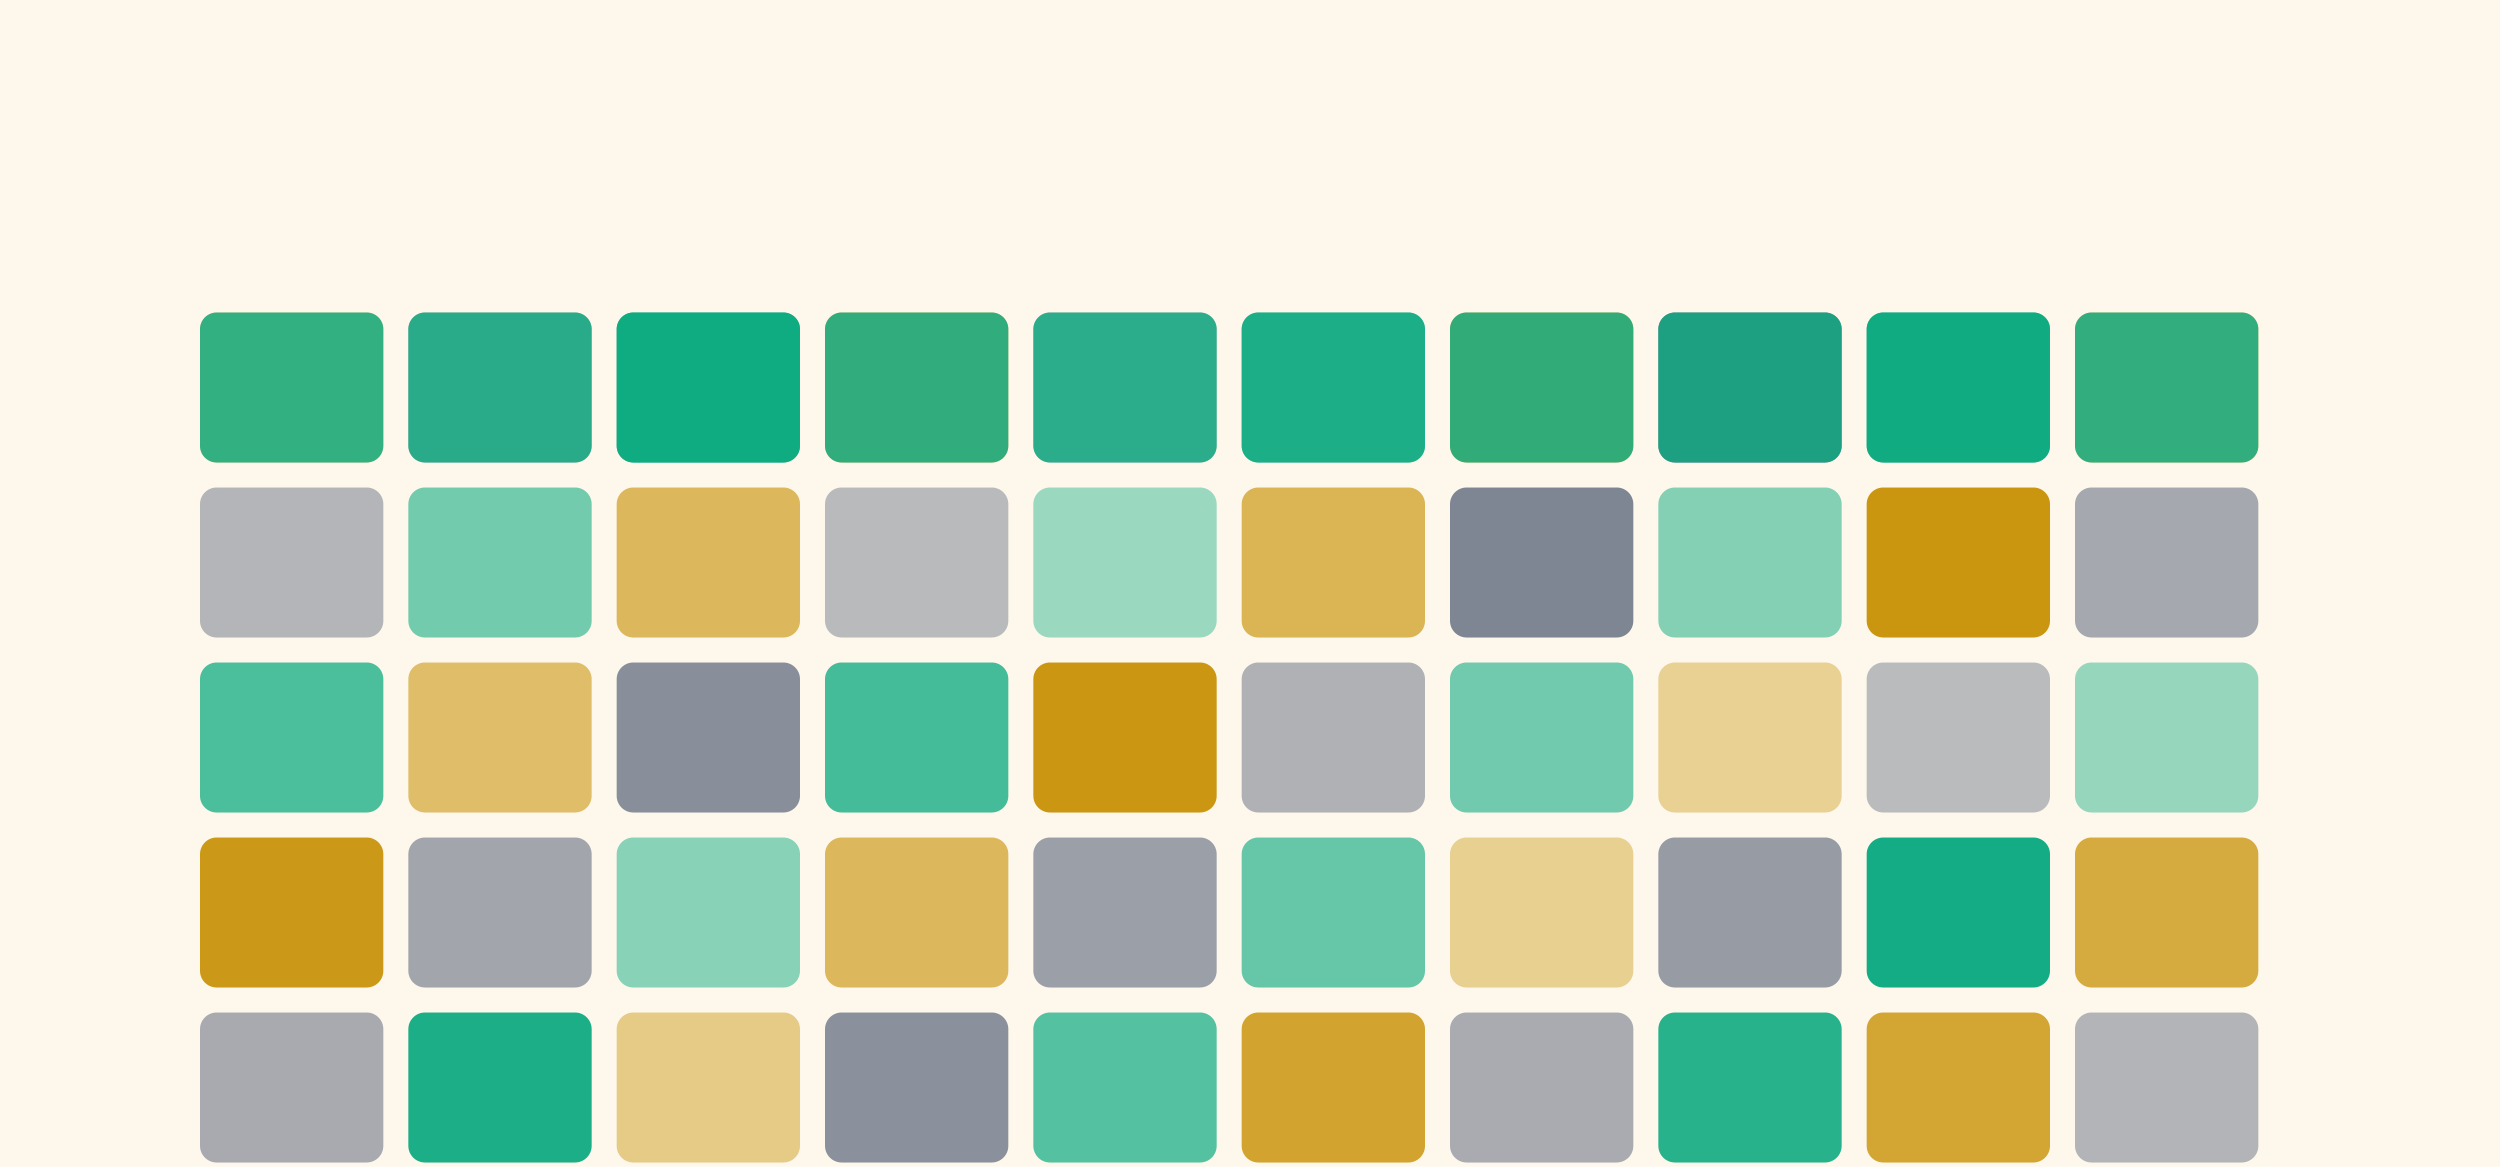
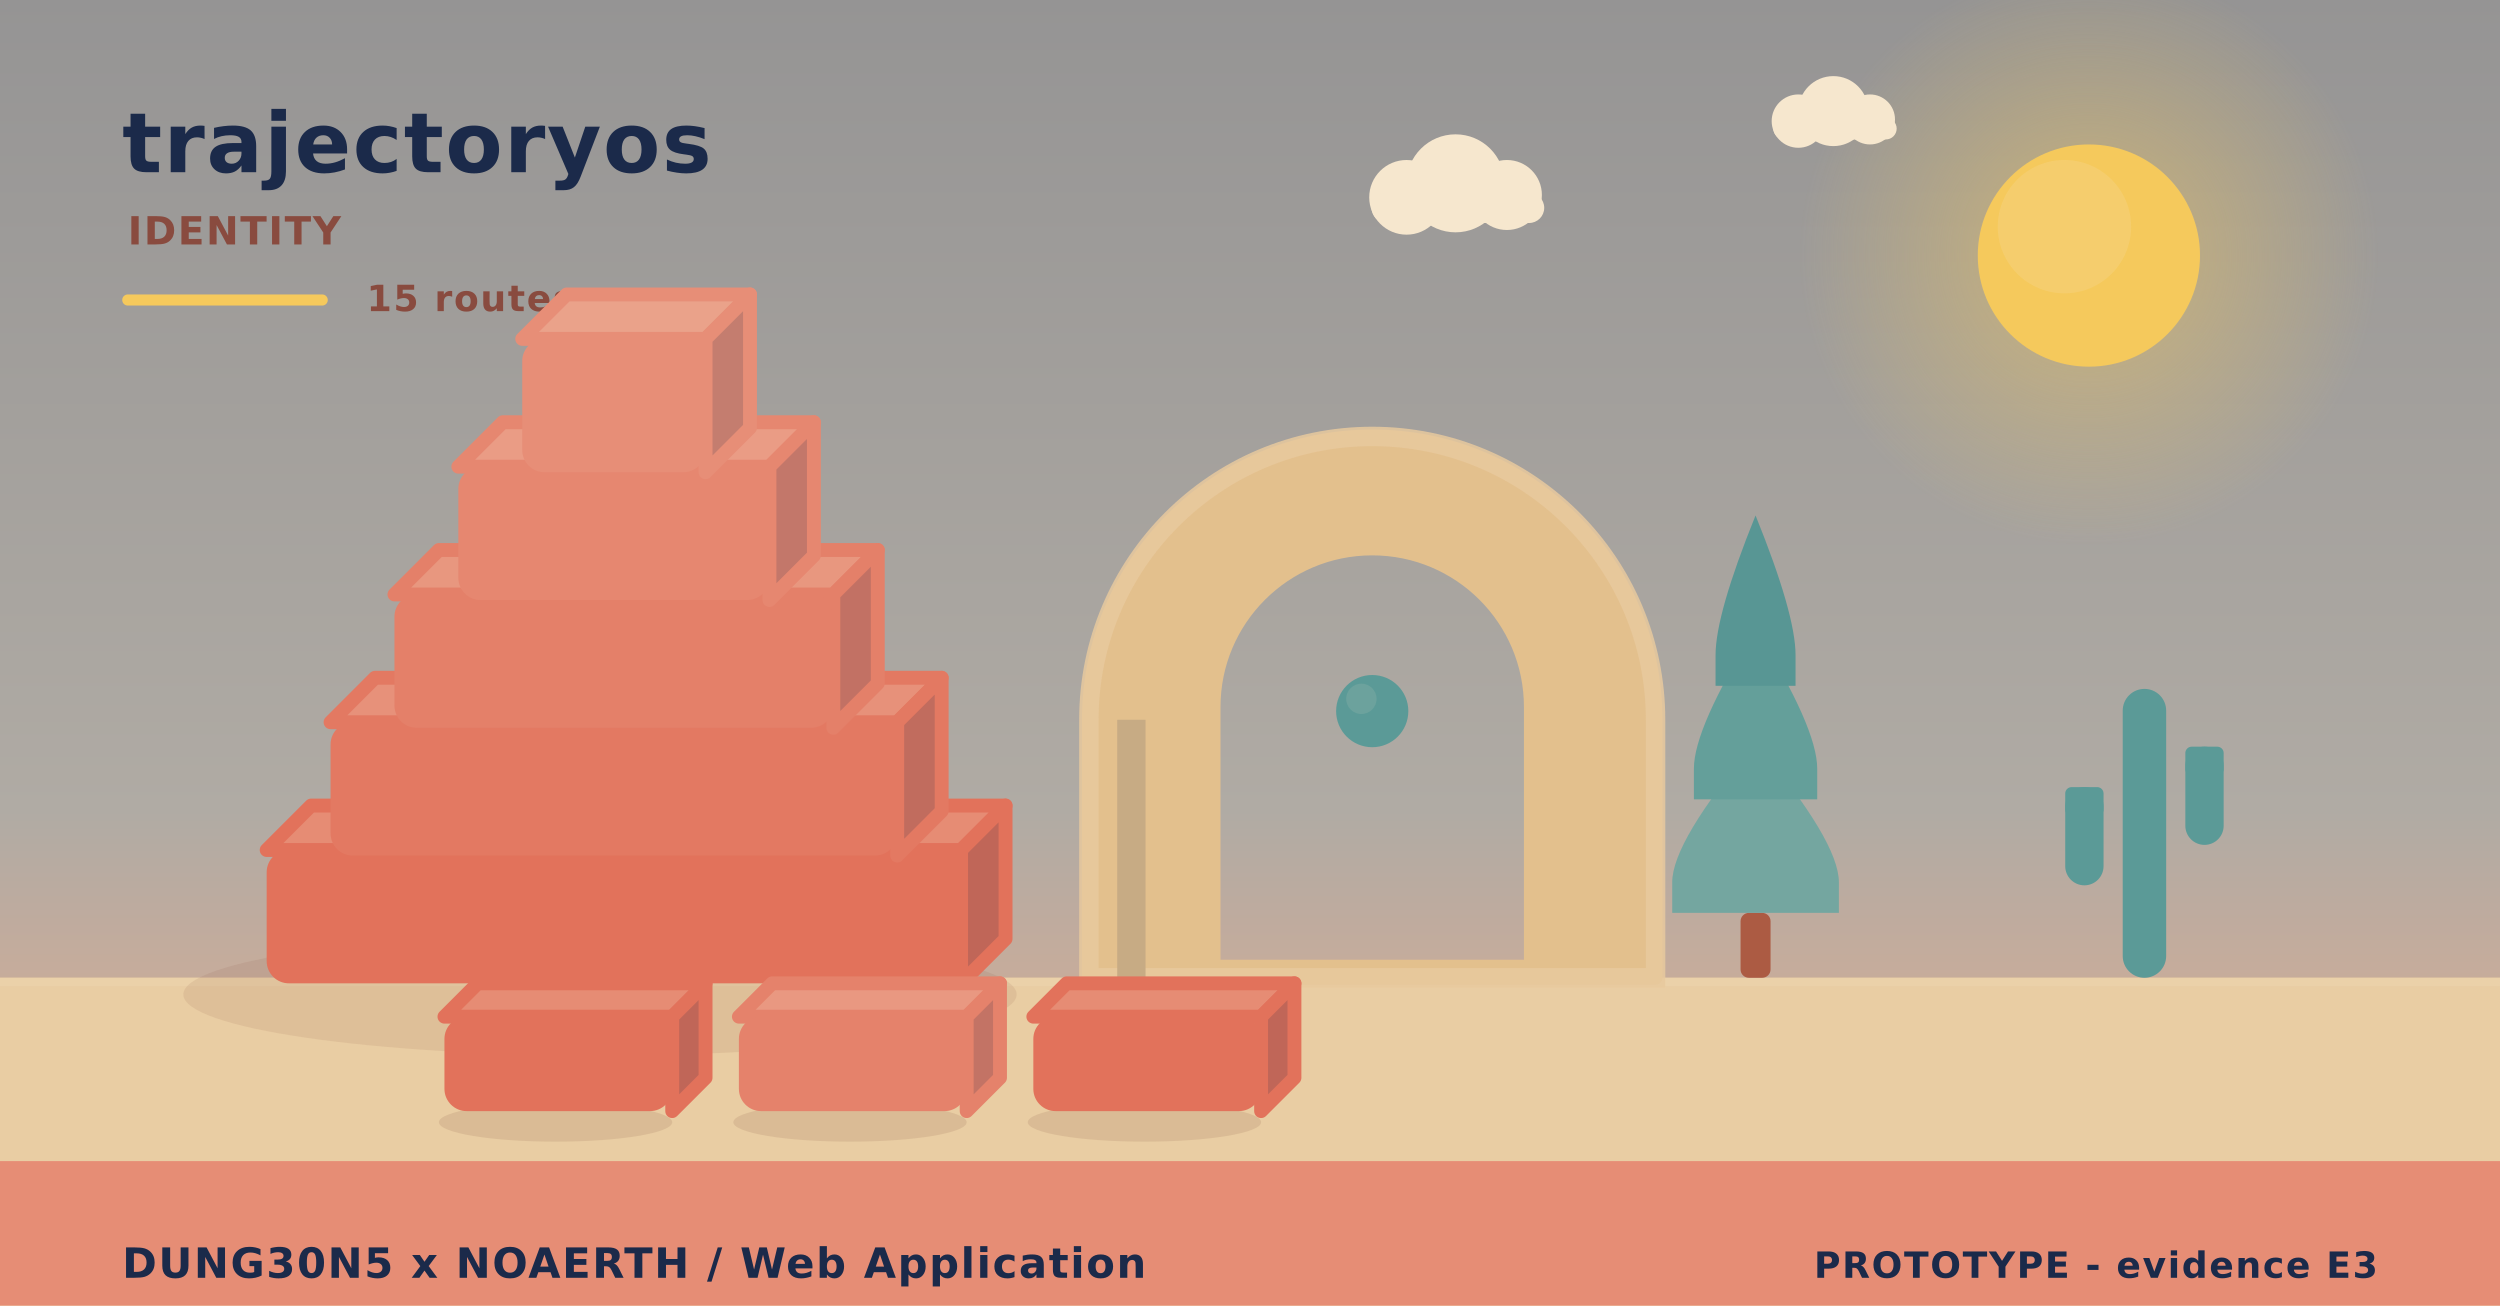
- <svg xmlns="http://www.w3.org/2000/svg" viewBox="0 0 1200 560" width="1200" height="560" role="img" aria-label="trajectoryos hero">
-   <rect width="1200" height="560" fill="#fef8ec" />
-   <defs>
-     <linearGradient id="gh" x1="0" y1="0" x2="1" y2="1">
-       <stop offset="0%" stop-color="#c78f02" />
-       <stop offset="100%" stop-color="#6e7788" />
-     </linearGradient>
-   </defs>
-   <rect x="96.00" y="150.00" width="88.00" height="72.00" rx="8.00" fill="#c78f02" opacity="0.36" />
-   <rect x="196.00" y="150.00" width="88.00" height="72.00" rx="8.00" fill="#6e7788" opacity="0.48" />
-   <rect x="296.00" y="150.00" width="88.00" height="72.00" rx="8.00" fill="#05a77d" opacity="0.80" />
-   <rect x="396.00" y="150.00" width="88.00" height="72.00" rx="8.00" fill="#c78f02" opacity="0.48" />
-   <rect x="496.00" y="150.00" width="88.00" height="72.00" rx="8.00" fill="#6e7788" opacity="0.40" />
-   <rect x="596.00" y="150.00" width="88.00" height="72.00" rx="8.00" fill="#05a77d" opacity="0.55" />
-   <rect x="696.00" y="150.00" width="88.00" height="72.00" rx="8.00" fill="#c78f02" opacity="0.56" />
-   <rect x="796.00" y="150.00" width="88.00" height="72.00" rx="8.00" fill="#6e7788" opacity="0.91" />
-   <rect x="896.00" y="150.00" width="88.00" height="72.00" rx="8.00" fill="#05a77d" opacity="0.76" />
-   <rect x="996.00" y="150.00" width="88.00" height="72.00" rx="8.00" fill="#c78f02" opacity="0.45" />
-   <rect x="96.00" y="234.00" width="88.00" height="72.00" rx="8.00" fill="#6e7788" opacity="0.52" />
-   <rect x="196.00" y="234.00" width="88.00" height="72.00" rx="8.00" fill="#05a77d" opacity="0.56" />
-   <rect x="296.00" y="234.00" width="88.00" height="72.00" rx="8.00" fill="#c78f02" opacity="0.62" />
-   <rect x="396.00" y="234.00" width="88.00" height="72.00" rx="8.00" fill="#6e7788" opacity="0.48" />
-   <rect x="496.00" y="234.00" width="88.00" height="72.00" rx="8.00" fill="#05a77d" opacity="0.40" />
-   <rect x="596.00" y="234.00" width="88.00" height="72.00" rx="8.00" fill="#c78f02" opacity="0.65" />
-   <rect x="696.00" y="234.00" width="88.00" height="72.00" rx="8.00" fill="#6e7788" opacity="0.89" />
-   <rect x="796.00" y="234.00" width="88.00" height="72.00" rx="8.00" fill="#05a77d" opacity="0.49" />
-   <rect x="896.00" y="234.00" width="88.00" height="72.00" rx="8.00" fill="#c78f02" opacity="0.94" />
-   <rect x="996.00" y="234.00" width="88.00" height="72.00" rx="8.00" fill="#6e7788" opacity="0.62" />
-   <rect x="96.00" y="318.00" width="88.00" height="72.00" rx="8.00" fill="#05a77d" opacity="0.72" />
-   <rect x="196.00" y="318.00" width="88.00" height="72.00" rx="8.00" fill="#c78f02" opacity="0.56" />
-   <rect x="296.00" y="318.00" width="88.00" height="72.00" rx="8.00" fill="#6e7788" opacity="0.82" />
-   <rect x="396.00" y="318.00" width="88.00" height="72.00" rx="8.00" fill="#05a77d" opacity="0.75" />
-   <rect x="496.00" y="318.00" width="88.00" height="72.00" rx="8.00" fill="#c78f02" opacity="0.93" />
-   <rect x="596.00" y="318.00" width="88.00" height="72.00" rx="8.00" fill="#6e7788" opacity="0.55" />
-   <rect x="696.00" y="318.00" width="88.00" height="72.00" rx="8.00" fill="#05a77d" opacity="0.57" />
-   <rect x="796.00" y="318.00" width="88.00" height="72.00" rx="8.00" fill="#c78f02" opacity="0.38" />
-   <rect x="896.00" y="318.00" width="88.00" height="72.00" rx="8.00" fill="#6e7788" opacity="0.47" />
-   <rect x="996.00" y="318.00" width="88.00" height="72.00" rx="8.00" fill="#05a77d" opacity="0.42" />
-   <rect x="96.00" y="402.00" width="88.00" height="72.00" rx="8.00" fill="#c78f02" opacity="0.91" />
-   <rect x="196.00" y="402.00" width="88.00" height="72.00" rx="8.00" fill="#6e7788" opacity="0.64" />
-   <rect x="296.00" y="402.00" width="88.00" height="72.00" rx="8.00" fill="#05a77d" opacity="0.47" />
-   <rect x="396.00" y="402.00" width="88.00" height="72.00" rx="8.00" fill="#c78f02" opacity="0.62" />
-   <rect x="496.00" y="402.00" width="88.00" height="72.00" rx="8.00" fill="#6e7788" opacity="0.69" />
-   <rect x="596.00" y="402.00" width="88.00" height="72.00" rx="8.00" fill="#05a77d" opacity="0.61" />
-   <rect x="696.00" y="402.00" width="88.00" height="72.00" rx="8.00" fill="#c78f02" opacity="0.39" />
-   <rect x="796.00" y="402.00" width="88.00" height="72.00" rx="8.00" fill="#6e7788" opacity="0.72" />
-   <rect x="896.00" y="402.00" width="88.00" height="72.00" rx="8.00" fill="#05a77d" opacity="0.94" />
-   <rect x="996.00" y="402.00" width="88.00" height="72.00" rx="8.00" fill="#c78f02" opacity="0.74" />
-   <rect x="96.00" y="486.00" width="88.00" height="72.00" rx="8.00" fill="#6e7788" opacity="0.60" />
-   <rect x="196.00" y="486.00" width="88.00" height="72.00" rx="8.00" fill="#05a77d" opacity="0.91" />
-   <rect x="296.00" y="486.00" width="88.00" height="72.00" rx="8.00" fill="#c78f02" opacity="0.43" />
-   <rect x="396.00" y="486.00" width="88.00" height="72.00" rx="8.00" fill="#6e7788" opacity="0.80" />
-   <rect x="496.00" y="486.00" width="88.00" height="72.00" rx="8.00" fill="#05a77d" opacity="0.68" />
-   <rect x="596.00" y="486.00" width="88.00" height="72.00" rx="8.00" fill="#c78f02" opacity="0.81" />
-   <rect x="696.00" y="486.00" width="88.00" height="72.00" rx="8.00" fill="#6e7788" opacity="0.59" />
-   <rect x="796.00" y="486.00" width="88.00" height="72.00" rx="8.00" fill="#05a77d" opacity="0.86" />
-   <rect x="896.00" y="486.00" width="88.00" height="72.00" rx="8.00" fill="#c78f02" opacity="0.79" />
-   <rect x="996.00" y="486.00" width="88.00" height="72.00" rx="8.00" fill="#6e7788" opacity="0.53" />
+ <svg xmlns="http://www.w3.org/2000/svg" width="900" height="470" viewBox="0 0 900 470" role="img" aria-label="trajectoryos - identity">
+   <linearGradient id="skyh" x1="0" y1="0" x2="0" y2="1">
+     <stop offset="0" stop-color="#959494" />
+     <stop offset="0.62" stop-color="#b0aba4" />
+     <stop offset="1" stop-color="#f3ad8a" />
+   </linearGradient>
+   <rect width="900" height="470" fill="url(#skyh)" />
+   <radialGradient id="sunh">
+     <stop offset="0.35" stop-color="#f5c95c" stop-opacity="0.34" />
+     <stop offset="1" stop-color="#f5c95c" stop-opacity="0" />
+   </radialGradient>
+   <circle cx="752" cy="92" r="104" fill="url(#sunh)" />
+   <circle cx="752" cy="92" r="40" fill="#f5c95c" />
+   <circle cx="743.2" cy="81.6" r="24" fill="#f5d27e" opacity="0.5" />
  <g>
-     <rect x="96.00" y="150.00" width="88.00" height="72.00" rx="8.00" fill="#05a77d" opacity="0.80" />
-     <animate attributeName="opacity" values="0.25;1.0;0.25" dur="15.8s" begin="2.77s" repeatCount="indefinite" />
+     <circle cx="524" cy="66" r="17.64" fill="#f6e7ce" />
+     <circle cx="506.36" cy="71.04" r="13.44" fill="#f6e7ce" />
+     <circle cx="542.48" cy="70.2" r="12.6" fill="#f6e7ce" />
+     <rect x="493.76" y="69.36" width="62.16" height="10.92" rx="5.46" fill="#f6e7ce" />
+     <animateTransform attributeName="transform" type="translate" values="0 0;24 0;0 0" dur="36s" begin="0s" repeatCount="indefinite" />
  </g>
  <g>
-     <rect x="196.00" y="150.00" width="88.00" height="72.00" rx="8.00" fill="#05a77d" opacity="0.80" />
-     <animate attributeName="opacity" values="0.25;1.0;0.25" dur="15.8s" begin="3.09s" repeatCount="indefinite" />
+     <circle cx="660" cy="40" r="12.6" fill="#f6e7ce" />
+     <circle cx="647.4" cy="43.6" r="9.6" fill="#f6e7ce" />
+     <circle cx="673.2" cy="43" r="9" fill="#f6e7ce" />
+     <rect x="638.4" y="42.4" width="44.4" height="7.8" rx="3.9" fill="#f6e7ce" />
+     <animateTransform attributeName="transform" type="translate" values="0 0;-18 0;0 0" dur="46s" begin="3s" repeatCount="indefinite" />
+   </g>
+   <rect x="0" y="352" width="900" height="118" fill="#e9cda3" />
+   <rect x="0" y="352" width="900" height="3" fill="#ebd1a9" />
+   <text x="44" y="62" font-family="Verdana,DejaVu Sans,sans-serif" font-size="30" font-weight="700" letter-spacing="0.6" fill="#1b2a4a" text-anchor="start">trajectoryos</text>
+   <text x="46" y="88" font-family="Verdana,DejaVu Sans,sans-serif" font-size="14" font-weight="700" letter-spacing="0.6" fill="#894b3f" text-anchor="start">IDENTITY</text>
+   <rect x="44" y="106" width="74" height="4" rx="2" fill="#f5c95c" />
+   <text x="132" y="112" font-family="Verdana,DejaVu Sans,sans-serif" font-size="13" font-weight="700" letter-spacing="0.6" fill="#894b3f" text-anchor="start">15 routes</text>
+   <ellipse cx="216" cy="358" rx="150" ry="22" fill="rgba(138,90,68,0.11)" />
+   <g>
+     <path d="M96,306 L346,306 L362,290 L112,290 Z" fill="#e68c74" stroke="#e2725b" stroke-width="5" stroke-linejoin="round" />
+     <path d="M346,306 L362,290 L362,338 L346,354 Z" fill="#c06658" stroke="#e2725b" stroke-width="5" stroke-linejoin="round" />
+     <rect x="96" y="306" width="250" height="48" rx="8" fill="#e2725b" />
+     <animateTransform attributeName="transform" type="translate" values="0 10;0 0" dur="0.9s" begin="0s" fill="freeze" />
  </g>
  <g>
-     <rect x="296.00" y="150.00" width="88.00" height="72.00" rx="8.00" fill="#05a77d" opacity="0.80" />
-     <animate attributeName="opacity" values="0.25;1.0;0.25" dur="15.8s" begin="3.41s" repeatCount="indefinite" />
+     <path d="M119,260 L323,260 L339,244 L135,244 Z" fill="#e7917a" stroke="#e37962" stroke-width="5" stroke-linejoin="round" />
+     <path d="M323,260 L339,244 L339,292 L323,308 Z" fill="#c16c5e" stroke="#e37962" stroke-width="5" stroke-linejoin="round" />
+     <rect x="119" y="260" width="204" height="48" rx="8" fill="#e37962" />
+     <animateTransform attributeName="transform" type="translate" values="0 10;0 0" dur="0.9s" begin="0.28s" fill="freeze" />
  </g>
  <g>
-     <rect x="396.00" y="150.00" width="88.00" height="72.00" rx="8.00" fill="#05a77d" opacity="0.80" />
-     <animate attributeName="opacity" values="0.25;1.0;0.25" dur="15.8s" begin="3.73s" repeatCount="indefinite" />
+     <path d="M142,214 L300,214 L316,198 L158,198 Z" fill="#e8977f" stroke="#e48069" stroke-width="5" stroke-linejoin="round" />
+     <path d="M300,214 L316,198 L316,246 L300,262 Z" fill="#c27164" stroke="#e48069" stroke-width="5" stroke-linejoin="round" />
+     <rect x="142" y="214" width="158" height="48" rx="8" fill="#e48069" />
+     <animateTransform attributeName="transform" type="translate" values="0 10;0 0" dur="0.9s" begin="0.56s" fill="freeze" />
  </g>
  <g>
-     <rect x="496.00" y="150.00" width="88.00" height="72.00" rx="8.00" fill="#05a77d" opacity="0.80" />
-     <animate attributeName="opacity" values="0.25;1.0;0.25" dur="15.8s" begin="4.05s" repeatCount="indefinite" />
+     <path d="M165,168 L277,168 L293,152 L181,152 Z" fill="#ea9c85" stroke="#e68770" stroke-width="5" stroke-linejoin="round" />
+     <path d="M277,168 L293,152 L293,200 L277,216 Z" fill="#c3776a" stroke="#e68770" stroke-width="5" stroke-linejoin="round" />
+     <rect x="165" y="168" width="112" height="48" rx="8" fill="#e68770" />
+     <animateTransform attributeName="transform" type="translate" values="0 10;0 0" dur="0.9s" begin="0.84s" fill="freeze" />
  </g>
  <g>
-     <rect x="596.00" y="150.00" width="88.00" height="72.00" rx="8.00" fill="#05a77d" opacity="0.80" />
-     <animate attributeName="opacity" values="0.25;1.0;0.25" dur="15.8s" begin="4.37s" repeatCount="indefinite" />
+     <path d="M188,122 L254,122 L270,106 L204,106 Z" fill="#eaa28a" stroke="#e78e77" stroke-width="5" stroke-linejoin="round" />
+     <path d="M254,122 L270,106 L270,154 L254,170 Z" fill="#c47d6f" stroke="#e78e77" stroke-width="5" stroke-linejoin="round" />
+     <rect x="188" y="122" width="66" height="48" rx="8" fill="#e78e77" />
+     <animateTransform attributeName="transform" type="translate" values="0 10;0 0" dur="0.9s" begin="1.12s" fill="freeze" />
  </g>
+   <path d="M392,352 L392,259.12 A102,102 0 0 1 596,259.12 L596,352 Z M436.88,348 L436.88,254.55 A57.12,57.12 0 0 1 551.12,254.55 L551.12,348 Z" fill="#e3c08d" fill-rule="evenodd" stroke="#e3c08d" stroke-width="5" stroke-linejoin="round" />
+   <path d="M392,352 L392,259.12 A102,102 0 0 1 596,259.12 L596,352 Z" fill="none" stroke="#e8c99d" stroke-width="7" stroke-linecap="round" opacity="0.85" />
+   <rect x="402.2" y="259.12" width="10.2" height="92.88" fill="#c7ab84" />
  <g>
-     <rect x="696.00" y="150.00" width="88.00" height="72.00" rx="8.00" fill="#05a77d" opacity="0.80" />
-     <animate attributeName="opacity" values="0.25;1.0;0.25" dur="15.8s" begin="4.69s" repeatCount="indefinite" />
+     <circle cx="494" cy="256" r="13" fill="#5b9a97" />
+     <circle cx="490.1" cy="251.58" r="5.46" fill="#7aa9a2" opacity="0.55" />
+     <animate attributeName="opacity" values="0.78;1;0.78" dur="5.2s" begin="0s" repeatCount="indefinite" />
  </g>
+   <rect x="626.6" y="328.64" width="10.8" height="23.36" rx="3" fill="#ac5b43" />
+   <path d="M632,267.32 Q602,302.89 602,317.6 Q602,328.64 602,328.64 L662,328.64 Q662,328.64 662,317.6 Q662,302.89 632,267.32 Z" fill="#74a6a0" />
+   <path d="M632,226.44 Q609.8,262.01 609.8,276.72 Q609.8,287.76 609.8,287.76 L654.2,287.76 Q654.2,287.76 654.2,276.72 Q654.2,262.01 632,226.44 Z" fill="#649f9a" />
+   <path d="M632,185.56 Q617.6,221.13 617.6,235.84 Q617.6,246.88 617.6,246.88 L646.4,246.88 Q646.4,246.88 646.4,235.84 Q646.4,221.13 632,185.56 Z" fill="#589694" />
+   <rect x="764.18" y="248" width="15.64" height="104" rx="7.82" fill="#5b9a97" />
+   <rect x="743.48" y="283.36" width="13.8" height="35.36" rx="6.9" fill="#5b9a97" />
+   <rect x="743.48" y="283.36" width="13.8" height="10.4" rx="2.3" fill="#5b9a97" />
+   <rect x="786.72" y="268.8" width="13.8" height="35.36" rx="6.9" fill="#5b9a97" />
+   <rect x="786.72" y="268.8" width="13.8" height="10.4" rx="2.3" fill="#5b9a97" />
+   <ellipse cx="200" cy="404" rx="42" ry="7" fill="rgba(138,90,68,0.15)" />
  <g>
-     <rect x="796.00" y="150.00" width="88.00" height="72.00" rx="8.00" fill="#05a77d" opacity="0.80" />
-     <animate attributeName="opacity" values="0.25;1.0;0.25" dur="15.8s" begin="5.01s" repeatCount="indefinite" />
+     <path d="M160,366 L242,366 L254,354 L172,354 Z" fill="#e68c74" stroke="#e2725b" stroke-width="5" stroke-linejoin="round" />
+     <path d="M242,366 L254,354 L254,388 L242,400 Z" fill="#c06658" stroke="#e2725b" stroke-width="5" stroke-linejoin="round" />
+     <rect x="160" y="366" width="82" height="34" rx="8" fill="#e2725b" />
+     <animateTransform attributeName="transform" type="translate" values="0 10;0 0" dur="0.7s" begin="0.8s" fill="freeze" />
  </g>
+   <ellipse cx="306" cy="404" rx="42" ry="7" fill="rgba(138,90,68,0.15)" />
  <g>
-     <rect x="896.00" y="150.00" width="88.00" height="72.00" rx="8.00" fill="#05a77d" opacity="0.80" />
-     <animate attributeName="opacity" values="0.25;1.0;0.25" dur="15.8s" begin="5.33s" repeatCount="indefinite" />
+     <path d="M266,366 L348,366 L360,354 L278,354 Z" fill="#e99881" stroke="#e5826b" stroke-width="5" stroke-linejoin="round" />
+     <path d="M348,366 L360,354 L360,388 L348,400 Z" fill="#c37365" stroke="#e5826b" stroke-width="5" stroke-linejoin="round" />
+     <rect x="266" y="366" width="82" height="34" rx="8" fill="#e5826b" />
+     <animateTransform attributeName="transform" type="translate" values="0 10;0 0" dur="0.7s" begin="0.95s" fill="freeze" />
  </g>
+   <ellipse cx="412" cy="404" rx="42" ry="7" fill="rgba(138,90,68,0.15)" />
  <g>
-     <rect x="996.00" y="150.00" width="88.00" height="72.00" rx="8.00" fill="#05a77d" opacity="0.80" />
-     <animate attributeName="opacity" values="0.25;1.0;0.25" dur="15.8s" begin="5.65s" repeatCount="indefinite" />
+     <path d="M372,366 L454,366 L466,354 L384,354 Z" fill="#e68c74" stroke="#e2725b" stroke-width="5" stroke-linejoin="round" />
+     <path d="M454,366 L466,354 L466,388 L454,400 Z" fill="#c06658" stroke="#e2725b" stroke-width="5" stroke-linejoin="round" />
+     <rect x="372" y="366" width="82" height="34" rx="8" fill="#e2725b" />
+     <animateTransform attributeName="transform" type="translate" values="0 10;0 0" dur="0.7s" begin="1.1s" fill="freeze" />
  </g>
+   <rect x="0" y="418" width="900" height="52" rx="0" fill="#e68972" opacity="0.94" />
+   <text x="44" y="460" font-family="Verdana,DejaVu Sans,sans-serif" font-size="15" font-weight="700" letter-spacing="0.6" fill="#1b2a4a" text-anchor="start">DUNG30N5 x NOAERTH  /  Web Application</text>
+   <text x="856" y="460" font-family="Verdana,DejaVu Sans,sans-serif" font-size="13" font-weight="700" letter-spacing="0.6" fill="#1b2a4a" text-anchor="end">PROTOTYPE  -  evidence E3</text>
</svg>
